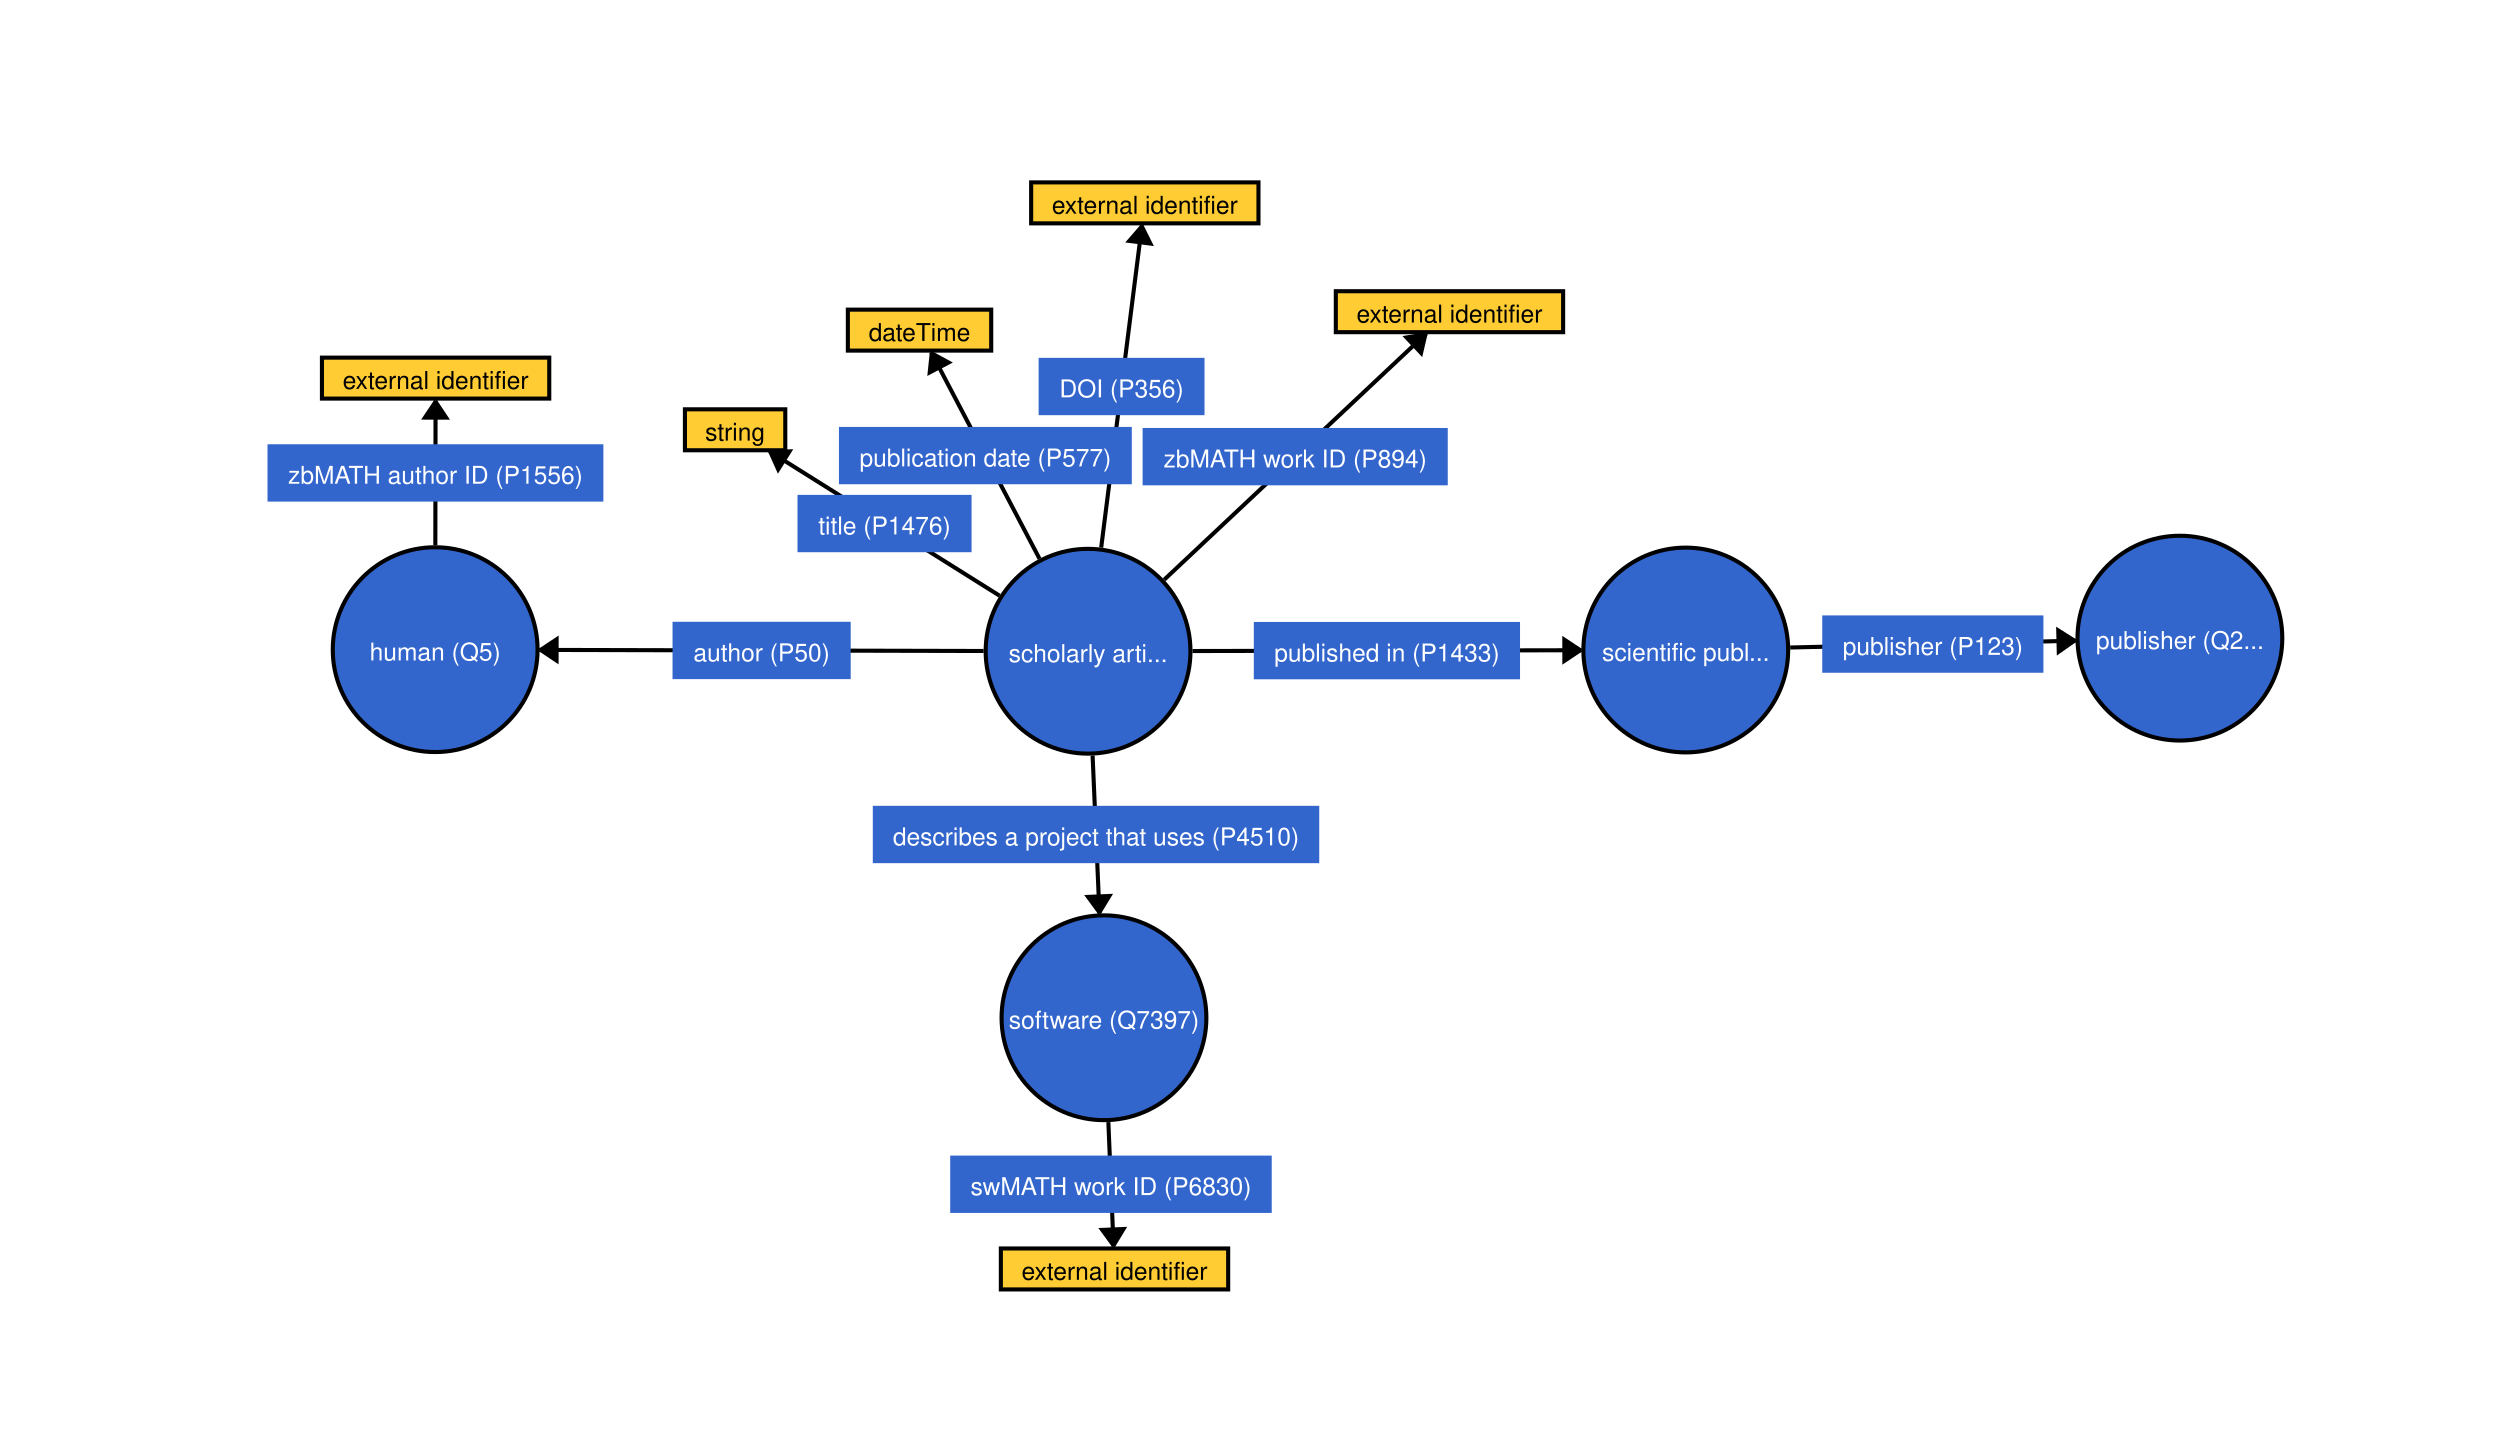
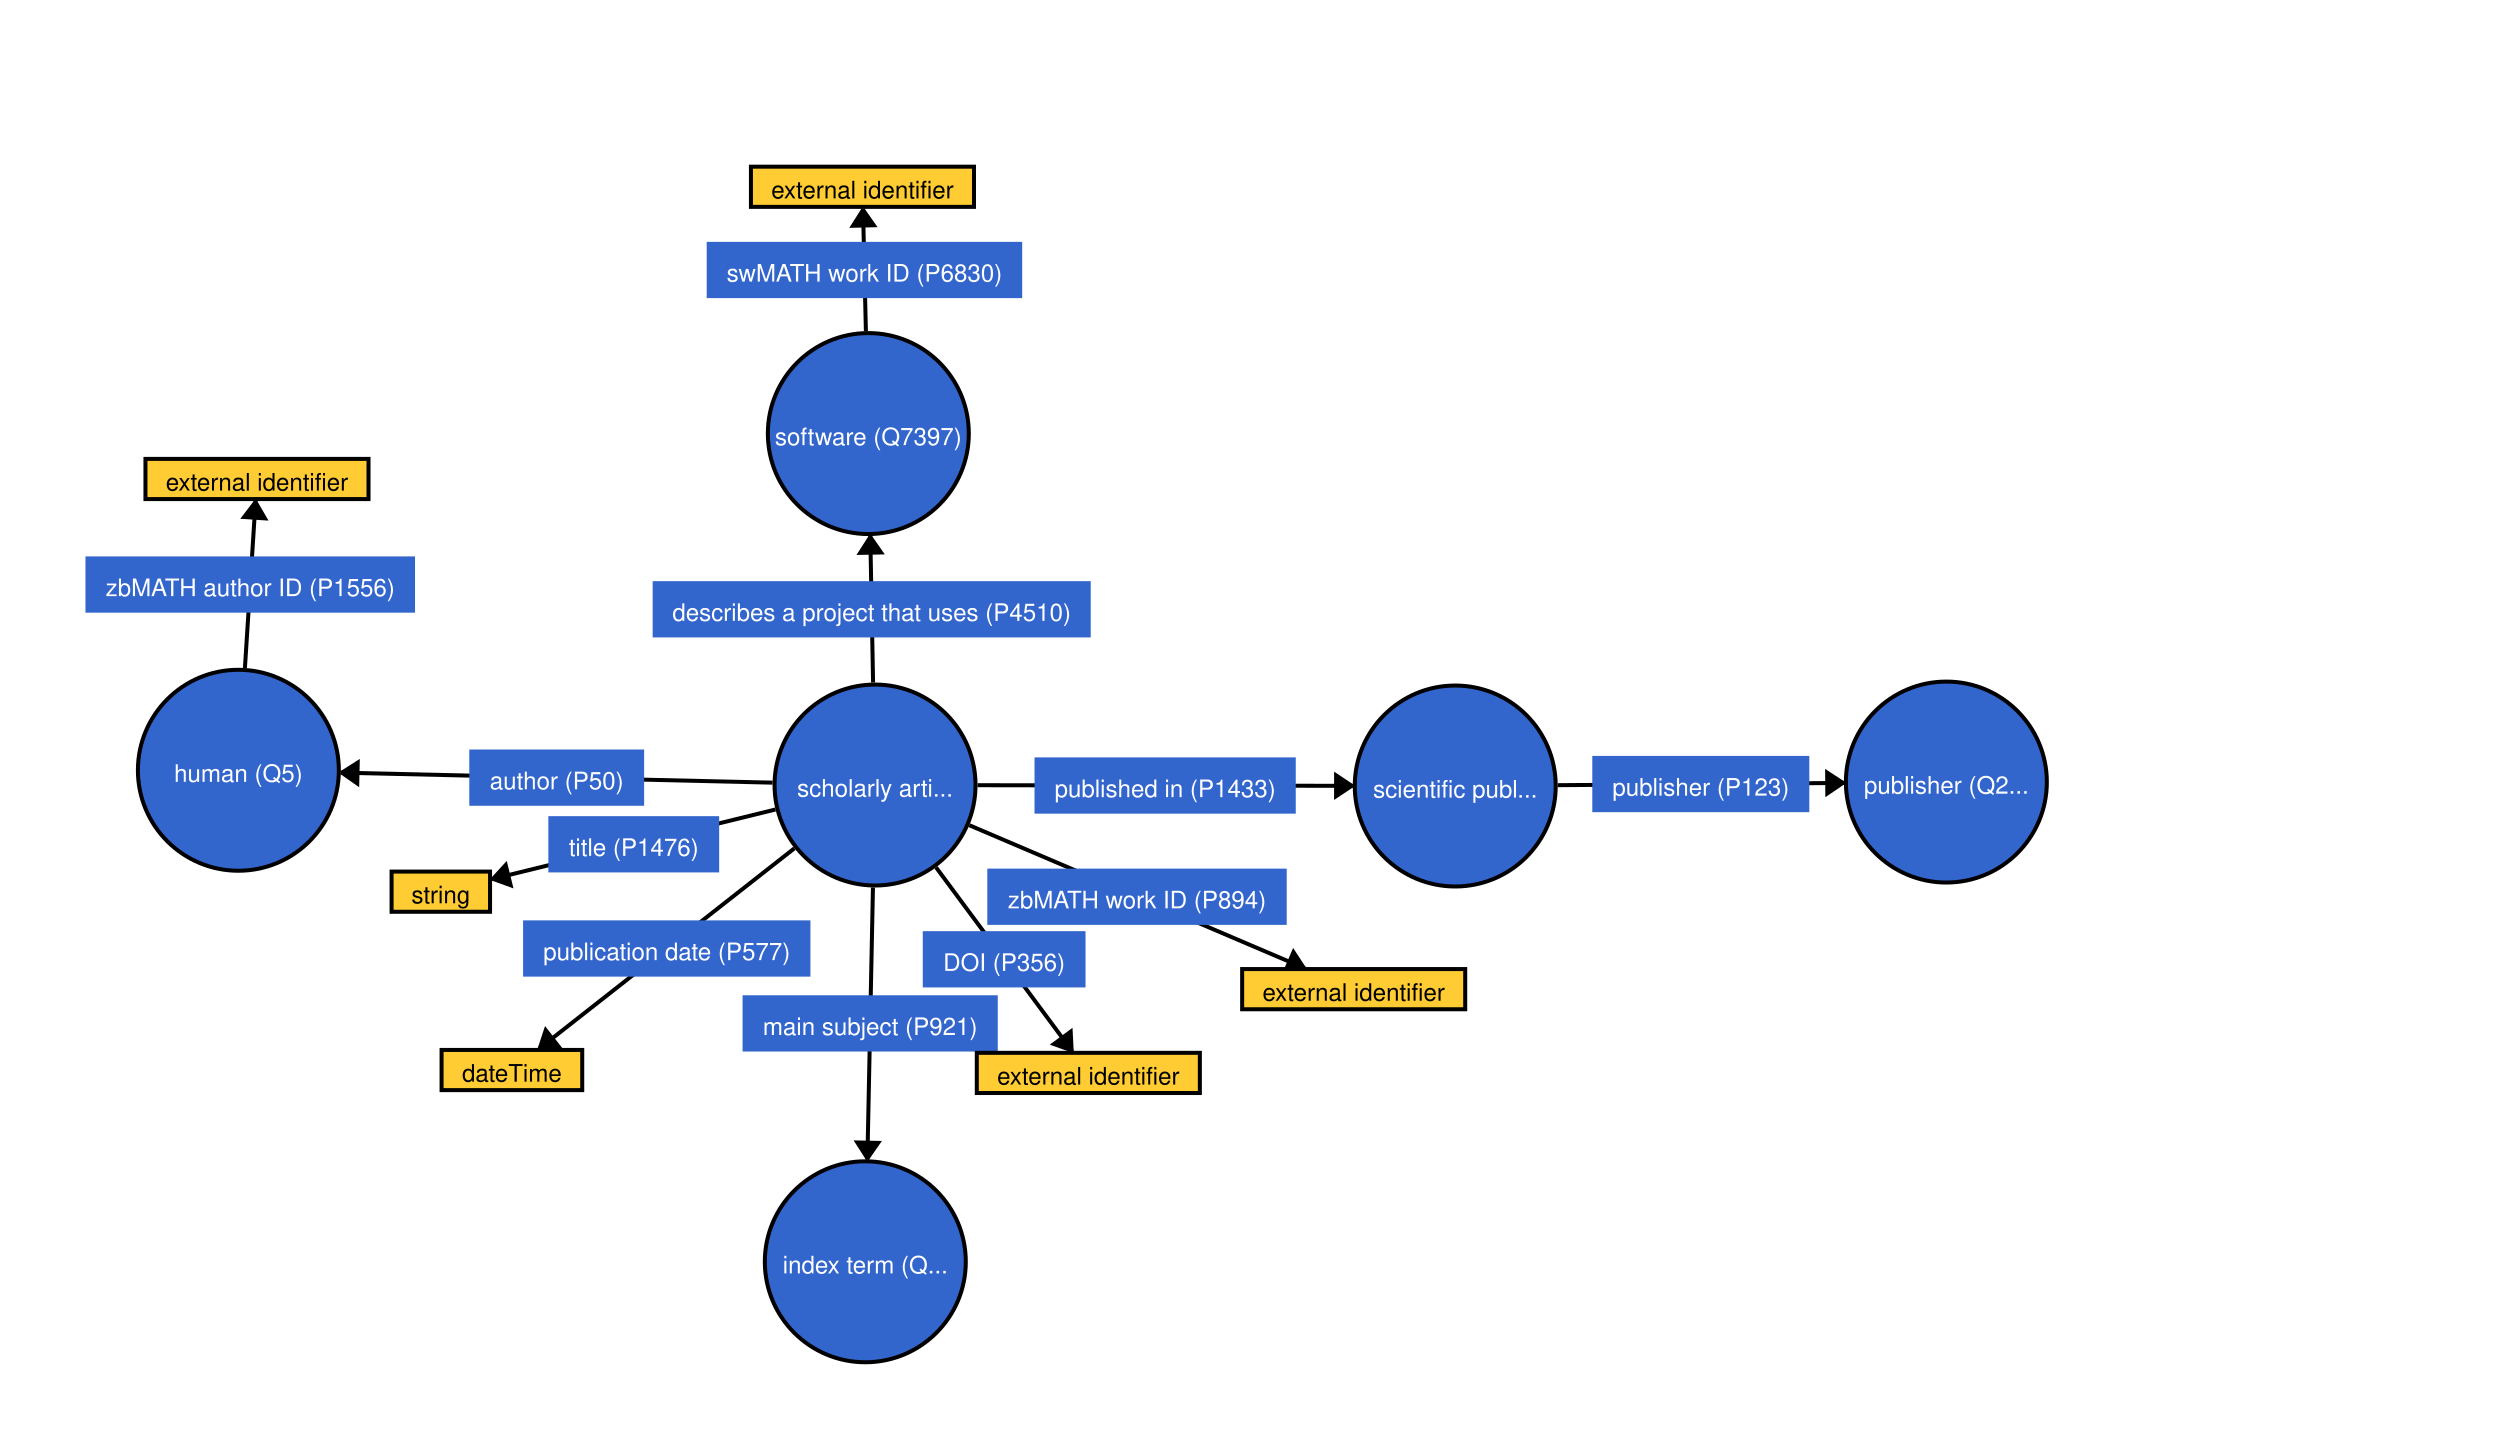
<svg xmlns="http://www.w3.org/2000/svg" class="vowlGraph" width="1497.6" height="864" version="1.1">
-   <g style="opacity: 1;" transform="translate(-52.32299,-194.4404)scale(1.226793)">
+   <g style="opacity: 1;" transform="translate(-193.2081,-37.91906)scale(1.203776)">
    <g class="linkContainer">
      <defs />
      <defs>
        <marker id="marker0" viewBox="-14 -10 28 20" markerWidth="10" markerHeight="10" orient="auto">
          <path d="M0,0L -12,8L-12,-8L0,0" class="filled" style="stroke: rgb(0, 0, 0); stroke-width: 2px; stroke-dasharray: 100px;" />
        </marker>
        <marker id="marker3" viewBox="-14 -10 28 20" markerWidth="10" markerHeight="10" orient="auto">
          <path d="M0,0L -12,8L-12,-8L0,0" class="filled" style="stroke: rgb(0, 0, 0); stroke-width: 2px; stroke-dasharray: 100px;" />
        </marker>
-         <marker id="marker12" viewBox="-14 -10 28 20" markerWidth="10" markerHeight="10" orient="auto">
+         <marker id="marker8" viewBox="-14 -10 28 20" markerWidth="10" markerHeight="10" orient="auto">
          <path d="M0,0L -12,8L-12,-8L0,0" class="filled" style="stroke: rgb(0, 0, 0); stroke-width: 2px; stroke-dasharray: 100px;" />
        </marker>
        <marker id="marker14" viewBox="-14 -10 28 20" markerWidth="10" markerHeight="10" orient="auto">
          <path d="M0,0L -12,8L-12,-8L0,0" class="filled" style="stroke: rgb(0, 0, 0); stroke-width: 2px; stroke-dasharray: 100px;" />
        </marker>
+         <marker id="marker16" viewBox="-14 -10 28 20" markerWidth="10" markerHeight="10" orient="auto">
+           <path d="M0,0L -12,8L-12,-8L0,0" class="filled" style="stroke: rgb(0, 0, 0); stroke-width: 2px; stroke-dasharray: 100px;" />
+         </marker>
        <marker id="marker5" viewBox="-14 -10 28 20" markerWidth="10" markerHeight="10" orient="auto">
          <path d="M0,0L -12,8L-12,-8L0,0" class="filled" style="stroke: rgb(0, 0, 0); stroke-width: 2px; stroke-dasharray: 100px;" />
        </marker>
+         <marker id="marker21" viewBox="-14 -10 28 20" markerWidth="10" markerHeight="10" orient="auto">
+           <path d="M0,0L -12,8L-12,-8L0,0" class="filled" style="stroke: rgb(0, 0, 0); stroke-width: 2px; stroke-dasharray: 100px;" />
+         </marker>
+         <marker id="marker22" viewBox="-14 -10 28 20" markerWidth="10" markerHeight="10" orient="auto">
+           <path d="M0,0L -12,8L-12,-8L0,0" class="filled" style="stroke: rgb(0, 0, 0); stroke-width: 2px; stroke-dasharray: 100px;" />
+         </marker>
+         <marker id="marker23" viewBox="-14 -10 28 20" markerWidth="10" markerHeight="10" orient="auto">
+           <path d="M0,0L -12,8L-12,-8L0,0" class="filled" style="stroke: rgb(0, 0, 0); stroke-width: 2px; stroke-dasharray: 100px;" />
+         </marker>
+         <marker id="marker24" viewBox="-14 -10 28 20" markerWidth="10" markerHeight="10" orient="auto">
+           <path d="M0,0L -12,8L-12,-8L0,0" class="filled" style="stroke: rgb(0, 0, 0); stroke-width: 2px; stroke-dasharray: 100px;" />
+         </marker>
+         <marker id="marker25" viewBox="-14 -10 28 20" markerWidth="10" markerHeight="10" orient="auto">
+           <path d="M0,0L -12,8L-12,-8L0,0" class="filled" style="stroke: rgb(0, 0, 0); stroke-width: 2px; stroke-dasharray: 100px;" />
+         </marker>
        <marker id="marker19" viewBox="-14 -10 28 20" markerWidth="10" markerHeight="10" orient="auto">
          <path d="M0,0L -12,8L-12,-8L0,0" class="filled" style="stroke: rgb(0, 0, 0); stroke-width: 2px; stroke-dasharray: 100px;" />
        </marker>
-         <marker id="marker20" viewBox="-14 -10 28 20" markerWidth="10" markerHeight="10" orient="auto">
-           <path d="M0,0L -12,8L-12,-8L0,0" class="filled" style="stroke: rgb(0, 0, 0); stroke-width: 2px; stroke-dasharray: 100px;" />
-         </marker>
-         <marker id="marker21" viewBox="-14 -10 28 20" markerWidth="10" markerHeight="10" orient="auto">
-           <path d="M0,0L -12,8L-12,-8L0,0" class="filled" style="stroke: rgb(0, 0, 0); stroke-width: 2px; stroke-dasharray: 100px;" />
-         </marker>
-         <marker id="marker22" viewBox="-14 -10 28 20" markerWidth="10" markerHeight="10" orient="auto">
-           <path d="M0,0L -12,8L-12,-8L0,0" class="filled" style="stroke: rgb(0, 0, 0); stroke-width: 2px; stroke-dasharray: 100px;" />
-         </marker>
-         <marker id="marker23" viewBox="-14 -10 28 20" markerWidth="10" markerHeight="10" orient="auto">
-           <path d="M0,0L -12,8L-12,-8L0,0" class="filled" style="stroke: rgb(0, 0, 0); stroke-width: 2px; stroke-dasharray: 100px;" />
-         </marker>
-         <marker id="marker17" viewBox="-14 -10 28 20" markerWidth="10" markerHeight="10" orient="auto">
-           <path d="M0,0L -12,8L-12,-8L0,0" class="filled" style="stroke: rgb(0, 0, 0); stroke-width: 2px; stroke-dasharray: 100px;" />
-         </marker>
-         <marker id="marker24" viewBox="-14 -10 28 20" markerWidth="10" markerHeight="10" orient="auto">
+         <marker id="marker26" viewBox="-14 -10 28 20" markerWidth="10" markerHeight="10" orient="auto">
          <path d="M0,0L -12,8L-12,-8L0,0" class="filled" style="stroke: rgb(0, 0, 0); stroke-width: 2px; stroke-dasharray: 100px;" />
        </marker>
      </defs>
+       <g class="link" marker-end="url(#marker0)">
+         <path class="link-path node1 node2 normal" d="M642.865,442.164Q709.628,470.637,726.319,477.755Q743.01,484.874,809.773,513.347" style="fill: none; stroke: rgb(0, 0, 0); stroke-width: 2px;" />
+       </g>
+       <g class="link" marker-end="url(#marker3)">
+         <path class="link-path node1 node4 normal" d="M544.967,420.975Q459.026,418.982,437.54,418.484Q416.055,417.986,330.114,415.993" style="fill: none; stroke: rgb(0, 0, 0); stroke-width: 2px;" />
+       </g>
+       <g class="link" marker-end="url(#marker8)">
+         <path class="link-path node1 node9 normal" d="M594.912,473.147Q593.807,527.255,593.531,540.782Q593.254,554.309,592.149,608.418" style="fill: none; stroke: rgb(0, 0, 0); stroke-width: 2px;" />
+       </g>
+       <g class="link" marker-end="url(#marker14)">
+         <path class="link-path node1 node15 normal" d="M594.979,371.167Q594.422,341.998,594.283,334.706Q594.144,327.414,593.587,298.245" style="fill: none; stroke: rgb(0, 0, 0); stroke-width: 2px;" />
+       </g>
+       <g class="link" marker-end="url(#marker16)">
+         <path class="link-path node17 node18 normal" d="M935.676,422.237Q992.638,421.78,1006.879,421.665Q1021.12,421.551,1078.082,421.093" style="fill: none; stroke: rgb(0, 0, 0); stroke-width: 2px;" />
+       </g>
+       <g class="link" marker-end="url(#marker5)">
+         <path class="link-path node12 normal" d="M122.235,804.386Q210.032,841.486,201.292,859.475Q192.551,877.464,109.125,831.37" style="fill: none; stroke: rgb(0, 0, 0); stroke-width: 2px;" />
+       </g>
+       <g class="link" marker-end="url(#marker21)">
+         <path class="link-path node15 node20 normal" d="M591.401,196.269Q590.823,171.937,590.679,165.855Q590.534,159.772,589.956,135.441" style="fill: none; stroke: rgb(0, 0, 0); stroke-width: 2px;" />
+       </g>
+       <g class="link" marker-end="url(#marker22)">
+         <path class="link-path node1 node7 normal" d="M546.425,434.322Q489.99,448.183,475.881,451.649Q461.773,455.114,405.338,468.975" style="fill: none; stroke: rgb(0, 0, 0); stroke-width: 2px;" />
+       </g>
      <g class="link" marker-end="url(#marker23)">
-         <path class="link-path node10 node11 normal" d="M1565.664,398.954Q1548.967,349.806,1544.793,337.519Q1540.618,325.231,1523.921,276.083" style="fill: none; stroke: rgb(0, 0, 0); stroke-width: 2px;" />
-       </g>
-       <g class="link" marker-end="url(#marker21)">
-         <path class="link-path node1 node8 normal" d="M580.354,425.897Q588.319,362.958,590.311,347.223Q592.302,331.488,600.268,268.549" style="fill: none; stroke: rgb(0, 0, 0); stroke-width: 2px;" />
+         <path class="link-path node1 node10 normal" d="M626.312,463.137Q653.42,499.729,660.197,508.877Q666.975,518.025,694.083,554.618" style="fill: none; stroke: rgb(0, 0, 0); stroke-width: 2px;" />
+       </g>
+       <g class="link" marker-end="url(#marker24)">
+         <path class="link-path node4 node11 normal" d="M282.379,363.914Q284.501,330.692,285.031,322.387Q285.561,314.081,287.683,280.86" style="fill: none; stroke: rgb(0, 0, 0); stroke-width: 2px;" />
+       </g>
+       <g class="link" marker-end="url(#marker25)">
+         <path class="link-path node12 node13 normal" d="M81.116,777.616Q66.289,739.331,62.582,729.76Q58.875,720.188,44.048,681.903" style="fill: none; stroke: rgb(0, 0, 0); stroke-width: 2px;" />
      </g>
      <g class="link" marker-end="url(#marker19)">
-         <path class="link-path node13 node18 normal" d="M583.857,706.415Q584.876,730.698,585.13,736.769Q585.385,742.839,586.404,767.122" style="fill: none; stroke: rgb(0, 0, 0); stroke-width: 2px;" />
-       </g>
-       <g class="link" marker-end="url(#marker20)">
-         <path class="link-path node1 node7 normal" d="M530.749,449.389Q485.803,421.19,474.567,414.141Q463.33,407.091,418.385,378.892" style="fill: none; stroke: rgb(0, 0, 0); stroke-width: 2px;" />
-       </g>
-       <g class="link" marker-end="url(#marker24)">
-         <path class="link-path node1 node6 normal" d="M550.25,431.335Q529.098,391.033,523.81,380.957Q518.522,370.881,497.37,330.579" style="fill: none; stroke: rgb(0, 0, 0); stroke-width: 2px;" />
-       </g>
-       <g class="link" marker-end="url(#marker0)">
-         <path class="link-path node1 node2 normal" d="M611.119,441.573Q662.292,393.495,675.085,381.475Q687.879,369.456,739.052,321.378" style="fill: none; stroke: rgb(0, 0, 0); stroke-width: 2px;" />
-       </g>
-       <g class="link" marker-end="url(#marker17)">
-         <path class="link-path node1 node15 normal" d="M624.95,476.389Q700.894,476.234,719.88,476.195Q738.866,476.157,814.809,476.001" style="fill: none; stroke: rgb(0, 0, 0); stroke-width: 2px;" />
-       </g>
-       <g class="link" marker-end="url(#marker12)">
-         <path class="link-path node1 node13 normal" d="M576.162,527.446Q577.5,558.271,577.834,565.977Q578.169,573.683,579.507,604.508" style="fill: none; stroke: rgb(0, 0, 0); stroke-width: 2px;" />
-       </g>
-       <g class="link" marker-end="url(#marker3)">
-         <path class="link-path node1 node4 normal" d="M522.95,476.37Q436.226,476.16,414.545,476.108Q392.864,476.055,306.14,475.845" style="fill: none; stroke: rgb(0, 0, 0); stroke-width: 2px;" />
-       </g>
-       <g class="link" marker-end="url(#marker22)">
-         <path class="link-path node4 node9 normal" d="M255.222,424.722Q255.267,396.483,255.279,389.423Q255.29,382.363,255.335,354.124" style="fill: none; stroke: rgb(0, 0, 0); stroke-width: 2px;" />
-       </g>
-       <g class="link" marker-end="url(#marker14)">
-         <path class="link-path node15 node16 normal" d="M916.794,474.673Q972.518,473.334,986.449,472.999Q1000.38,472.665,1056.104,471.326" style="fill: none; stroke: rgb(0, 0, 0); stroke-width: 2px;" />
-       </g>
-       <g class="link" marker-end="url(#marker5)">
-         <path class="link-path node10 normal" d="M1594.225,451.854Q1621.969,607.614,1602.178,610.497Q1582.387,613.38,1564.538,456.179" style="fill: none; stroke: rgb(0, 0, 0); stroke-width: 2px;" />
+         <path class="link-path node1 node17 normal" d="M646.953,422.244Q721.643,422.371,740.316,422.402Q758.988,422.434,833.678,422.56" style="fill: none; stroke: rgb(0, 0, 0); stroke-width: 2px;" />
+       </g>
+       <g class="link" marker-end="url(#marker26)">
+         <path class="link-path node1 node6 normal" d="M555.834,453.644Q505.008,493.534,492.302,503.506Q479.595,513.478,428.77,553.368" style="fill: none; stroke: rgb(0, 0, 0); stroke-width: 2px;" />
      </g>
    </g>
    <g class="cardinalityContainer" />
    <g class="labelContainer">
-       <g class="labelGroup" transform="translate(1544.793,337.5187)">
-         <g class="label" id="23">
-           <rect class="datatypeproperty property datatype" x="-53.5" y="-14" width="107" height="28" style="fill: rgb(51, 102, 204);" />
-           <text class="text" style="fill: rgb(255, 255, 255); font-family: Helvetica, Arial, sans-serif; font-size: 12px; pointer-events: none;" text-anchor="middle" y="-6.713px">
-             <tspan class="text" x="0" dy="12px" style="font-family: Helvetica, Arial, sans-serif; font-size: 12px; pointer-events: none;">topDataProperty</tspan>
-           </text>
-         </g>
-       </g>
-       <g class="labelGroup" transform="translate(590.3107,347.223)">
-         <g class="label" id="21">
-           <rect class="datatypeproperty property datatype" x="-40.5" y="-14" width="81" height="28" style="fill: rgb(51, 102, 204);" />
-           <text class="text" style="fill: rgb(255, 255, 255); font-family: Helvetica, Arial, sans-serif; font-size: 12px; pointer-events: none;" text-anchor="middle" y="-6.713px">
-             <tspan class="text" x="0" dy="12px" style="font-family: Helvetica, Arial, sans-serif; font-size: 12px; pointer-events: none;">DOI (P356)</tspan>
-           </text>
-         </g>
-       </g>
-       <g class="labelGroup" transform="translate(585.1303,736.7686)">
-         <g class="label" id="19">
-           <rect class="datatypeproperty property datatype" x="-78.5" y="-14" width="157" height="28" style="fill: rgb(51, 102, 204);" />
-           <text class="text" style="fill: rgb(255, 255, 255); font-family: Helvetica, Arial, sans-serif; font-size: 12px; pointer-events: none;" text-anchor="middle" y="-6.713px">
-             <tspan class="text" x="0" dy="12px" style="font-family: Helvetica, Arial, sans-serif; font-size: 12px; pointer-events: none;">swMATH work ID (P6830)</tspan>
-           </text>
-         </g>
-       </g>
-       <g class="labelGroup" transform="translate(474.5667,414.1405)">
-         <g class="label" id="20">
-           <rect class="datatypeproperty property datatype" x="-42.5" y="-14" width="85" height="28" style="fill: rgb(51, 102, 204);" />
-           <text class="text" style="fill: rgb(255, 255, 255); font-family: Helvetica, Arial, sans-serif; font-size: 12px; pointer-events: none;" text-anchor="middle" y="-6.713px">
-             <tspan class="text" x="0" dy="12px" style="font-family: Helvetica, Arial, sans-serif; font-size: 12px; pointer-events: none;">title (P1476)</tspan>
-           </text>
-         </g>
-       </g>
-       <g class="labelGroup" transform="translate(523.8098,380.957)">
-         <g class="label" id="24">
-           <rect class="datatypeproperty property datatype" x="-71.5" y="-14" width="143" height="28" style="fill: rgb(51, 102, 204);" />
-           <text class="text" style="fill: rgb(255, 255, 255); font-family: Helvetica, Arial, sans-serif; font-size: 12px; pointer-events: none;" text-anchor="middle" y="-6.713px">
-             <tspan class="text" x="0" dy="12px" style="font-family: Helvetica, Arial, sans-serif; font-size: 12px; pointer-events: none;">publication date (P577)</tspan>
-           </text>
-         </g>
-       </g>
-       <g class="labelGroup" transform="translate(675.0854,381.4753)">
+       <g class="labelGroup" transform="translate(726.3188,477.7554)">
        <g class="label" id="0">
          <rect class="datatypeproperty property datatype" x="-74.5" y="-14" width="149" height="28" style="fill: rgb(51, 102, 204);" />
-           <text class="text" style="fill: rgb(255, 255, 255); font-family: Helvetica, Arial, sans-serif; font-size: 12px; pointer-events: none;" text-anchor="middle" y="-6.713px">
+           <text class="text" style="fill: rgb(255, 255, 255); font-family: Helvetica, Arial, sans-serif; font-size: 12px; pointer-events: none;" text-anchor="middle" y="-6.23px">
            <tspan class="text" x="0" dy="12px" style="font-family: Helvetica, Arial, sans-serif; font-size: 12px; pointer-events: none;">zbMATH work ID (P894)</tspan>
          </text>
        </g>
      </g>
-       <g class="labelGroup" transform="translate(719.8796,476.1954)">
-         <g class="label" id="17">
-           <rect class="objectproperty property object" x="-65" y="-14" width="130" height="28" style="fill: rgb(51, 102, 204);" />
-           <text class="text" style="fill: rgb(255, 255, 255); font-family: Helvetica, Arial, sans-serif; font-size: 12px; pointer-events: none;" text-anchor="middle" y="-6.713px">
-             <tspan class="text" x="0" dy="12px" style="font-family: Helvetica, Arial, sans-serif; font-size: 12px; pointer-events: none;">published in (P1433)</tspan>
-           </text>
-         </g>
-       </g>
-       <g class="labelGroup" transform="translate(577.8343,565.9768)">
-         <g class="label" id="12">
-           <rect class="objectproperty property object" x="-109" y="-14" width="218" height="28" style="fill: rgb(51, 102, 204);" />
-           <text class="text" style="fill: rgb(255, 255, 255); font-family: Helvetica, Arial, sans-serif; font-size: 12px; pointer-events: none;" text-anchor="middle" y="-6.713px">
-             <tspan class="text" x="0" dy="12px" style="font-family: Helvetica, Arial, sans-serif; font-size: 12px; pointer-events: none;">describes a project that uses (P4510)</tspan>
-           </text>
-         </g>
-       </g>
-       <g class="labelGroup" transform="translate(414.5453,476.1078)">
+       <g class="labelGroup" transform="translate(437.5405,418.484)">
        <g class="label" id="3">
          <rect class="objectproperty property object" x="-43.5" y="-14" width="87" height="28" style="fill: rgb(51, 102, 204);" />
-           <text class="text" style="fill: rgb(255, 255, 255); font-family: Helvetica, Arial, sans-serif; font-size: 12px; pointer-events: none;" text-anchor="middle" y="-6.713px">
+           <text class="text" style="fill: rgb(255, 255, 255); font-family: Helvetica, Arial, sans-serif; font-size: 12px; pointer-events: none;" text-anchor="middle" y="-6.23px">
            <tspan class="text" x="0" dy="12px" style="font-family: Helvetica, Arial, sans-serif; font-size: 12px; pointer-events: none;">author (P50)</tspan>
          </text>
        </g>
      </g>
-       <g class="labelGroup" transform="translate(255.2787,389.4232)">
-         <g class="label" id="22">
-           <rect class="datatypeproperty property datatype" x="-82" y="-14" width="164" height="28" style="fill: rgb(51, 102, 204);" />
-           <text class="text" style="fill: rgb(255, 255, 255); font-family: Helvetica, Arial, sans-serif; font-size: 12px; pointer-events: none;" text-anchor="middle" y="-6.713px">
-             <tspan class="text" x="0" dy="12px" style="font-family: Helvetica, Arial, sans-serif; font-size: 12px; pointer-events: none;">zbMATH author ID (P1556)</tspan>
-           </text>
-         </g>
-       </g>
-       <g class="labelGroup" transform="translate(986.449,472.9995)">
+       <g class="labelGroup" transform="translate(593.5306,540.7823)">
+         <g class="label" id="8">
+           <rect class="objectproperty property object" x="-63.5" y="-14" width="127" height="28" style="fill: rgb(51, 102, 204);" />
+           <text class="text" style="fill: rgb(255, 255, 255); font-family: Helvetica, Arial, sans-serif; font-size: 12px; pointer-events: none;" text-anchor="middle" y="-6.23px">
+             <tspan class="text" x="0" dy="12px" style="font-family: Helvetica, Arial, sans-serif; font-size: 12px; pointer-events: none;">main subject (P921)</tspan>
+           </text>
+         </g>
+       </g>
+       <g class="labelGroup" transform="translate(594.2833,334.7058)">
        <g class="label" id="14">
+           <rect class="objectproperty property object" x="-109" y="-14" width="218" height="28" style="fill: rgb(51, 102, 204);" />
+           <text class="text" style="fill: rgb(255, 255, 255); font-family: Helvetica, Arial, sans-serif; font-size: 12px; pointer-events: none;" text-anchor="middle" y="-6.23px">
+             <tspan class="text" x="0" dy="12px" style="font-family: Helvetica, Arial, sans-serif; font-size: 12px; pointer-events: none;">describes a project that uses (P4510)</tspan>
+           </text>
+         </g>
+       </g>
+       <g class="labelGroup" transform="translate(1006.879,421.6652)">
+         <g class="label" id="16">
          <rect class="objectproperty property object" x="-54" y="-14" width="108" height="28" style="fill: rgb(51, 102, 204);" />
-           <text class="text" style="fill: rgb(255, 255, 255); font-family: Helvetica, Arial, sans-serif; font-size: 12px; pointer-events: none;" text-anchor="middle" y="-6.713px">
+           <text class="text" style="fill: rgb(255, 255, 255); font-family: Helvetica, Arial, sans-serif; font-size: 12px; pointer-events: none;" text-anchor="middle" y="-6.23px">
            <tspan class="text" x="0" dy="12px" style="font-family: Helvetica, Arial, sans-serif; font-size: 12px; pointer-events: none;">publisher (P123)</tspan>
          </text>
        </g>
      </g>
-       <g class="labelGroup" transform="translate(1602.178,610.497)">
+       <g class="labelGroup" transform="translate(201.2919,859.4749)">
        <g class="label" id="5">
          <rect class="objectproperty property object" x="-58.5" y="-14" width="117" height="28" style="fill: rgb(51, 102, 204);" />
-           <text class="text" style="fill: rgb(255, 255, 255); font-family: Helvetica, Arial, sans-serif; font-size: 12px; pointer-events: none;" text-anchor="middle" y="-6.713px">
+           <text class="text" style="fill: rgb(255, 255, 255); font-family: Helvetica, Arial, sans-serif; font-size: 12px; pointer-events: none;" text-anchor="middle" y="-6.23px">
            <tspan class="text" x="0" dy="12px" style="font-family: Helvetica, Arial, sans-serif; font-size: 12px; pointer-events: none;">topObjectProperty</tspan>
          </text>
-           <g class="hidden-in-export" transform="translate(-48.5,-25)" style="display: none;">
-             <circle class="class pin feature" r="12" style="stroke: rgb(0, 0, 0); cursor: pointer; stroke-width: 2px;" />
-             <line x1="0" x2="0" y1="12" y2="16" style="stroke: rgb(0, 0, 0); stroke-width: 2px;" />
-             <circle r="15" cx="-7" cy="-7" class="superHiddenElement superOpacityElement" />
-           </g>
+         </g>
+       </g>
+       <g class="labelGroup" transform="translate(590.6785,165.8547)">
+         <g class="label" id="21">
+           <rect class="datatypeproperty property datatype" x="-78.5" y="-14" width="157" height="28" style="fill: rgb(51, 102, 204);" />
+           <text class="text" style="fill: rgb(255, 255, 255); font-family: Helvetica, Arial, sans-serif; font-size: 12px; pointer-events: none;" text-anchor="middle" y="-6.23px">
+             <tspan class="text" x="0" dy="12px" style="font-family: Helvetica, Arial, sans-serif; font-size: 12px; pointer-events: none;">swMATH work ID (P6830)</tspan>
+           </text>
+         </g>
+       </g>
+       <g class="labelGroup" transform="translate(475.8814,451.6486)">
+         <g class="label" id="22">
+           <rect class="datatypeproperty property datatype" x="-42.5" y="-14" width="85" height="28" style="fill: rgb(51, 102, 204);" />
+           <text class="text" style="fill: rgb(255, 255, 255); font-family: Helvetica, Arial, sans-serif; font-size: 12px; pointer-events: none;" text-anchor="middle" y="-6.23px">
+             <tspan class="text" x="0" dy="12px" style="font-family: Helvetica, Arial, sans-serif; font-size: 12px; pointer-events: none;">title (P1476)</tspan>
+           </text>
+         </g>
+       </g>
+       <g class="labelGroup" transform="translate(660.1975,508.8774)">
+         <g class="label" id="23">
+           <rect class="datatypeproperty property datatype" x="-40.5" y="-14" width="81" height="28" style="fill: rgb(51, 102, 204);" />
+           <text class="text" style="fill: rgb(255, 255, 255); font-family: Helvetica, Arial, sans-serif; font-size: 12px; pointer-events: none;" text-anchor="middle" y="-6.23px">
+             <tspan class="text" x="0" dy="12px" style="font-family: Helvetica, Arial, sans-serif; font-size: 12px; pointer-events: none;">DOI (P356)</tspan>
+           </text>
+         </g>
+       </g>
+       <g class="labelGroup" transform="translate(285.031,322.3869)">
+         <g class="label" id="24">
+           <rect class="datatypeproperty property datatype" x="-82" y="-14" width="164" height="28" style="fill: rgb(51, 102, 204);" />
+           <text class="text" style="fill: rgb(255, 255, 255); font-family: Helvetica, Arial, sans-serif; font-size: 12px; pointer-events: none;" text-anchor="middle" y="-6.23px">
+             <tspan class="text" x="0" dy="12px" style="font-family: Helvetica, Arial, sans-serif; font-size: 12px; pointer-events: none;">zbMATH author ID (P1556)</tspan>
+           </text>
+         </g>
+       </g>
+       <g class="labelGroup" transform="translate(62.58223,729.7596)">
+         <g class="label" id="25">
+           <rect class="datatypeproperty property datatype" x="-53.5" y="-14" width="107" height="28" style="fill: rgb(51, 102, 204);" />
+           <text class="text" style="fill: rgb(255, 255, 255); font-family: Helvetica, Arial, sans-serif; font-size: 12px; pointer-events: none;" text-anchor="middle" y="-6.23px">
+             <tspan class="text" x="0" dy="12px" style="font-family: Helvetica, Arial, sans-serif; font-size: 12px; pointer-events: none;">topDataProperty</tspan>
+           </text>
+         </g>
+       </g>
+       <g class="labelGroup" transform="translate(740.3155,422.4022)">
+         <g class="label" id="19">
+           <rect class="objectproperty property object" x="-65" y="-14" width="130" height="28" style="fill: rgb(51, 102, 204);" />
+           <text class="text" style="fill: rgb(255, 255, 255); font-family: Helvetica, Arial, sans-serif; font-size: 12px; pointer-events: none;" text-anchor="middle" y="-6.23px">
+             <tspan class="text" x="0" dy="12px" style="font-family: Helvetica, Arial, sans-serif; font-size: 12px; pointer-events: none;">published in (P1433)</tspan>
+           </text>
+         </g>
+       </g>
+       <g class="labelGroup" transform="translate(492.3016,503.506)">
+         <g class="label" id="26">
+           <rect class="datatypeproperty property datatype" x="-71.5" y="-14" width="143" height="28" style="fill: rgb(51, 102, 204);" />
+           <text class="text" style="fill: rgb(255, 255, 255); font-family: Helvetica, Arial, sans-serif; font-size: 12px; pointer-events: none;" text-anchor="middle" y="-6.23px">
+             <tspan class="text" x="0" dy="12px" style="font-family: Helvetica, Arial, sans-serif; font-size: 12px; pointer-events: none;">publication date (P577)</tspan>
+           </text>
        </g>
      </g>
    </g>
    <g class="nodeContainer">
-       <g class="node" id="11" transform="translate(1520.202,265.136)">
+       <g class="node" id="6" transform="translate(415.2413,563.9851)">
+         <rect class="class datatype" x="-35" y="-10" width="70" height="20" style="fill: rgb(255, 204, 51); stroke: rgb(0, 0, 0); stroke-width: 2px;" />
+         <text class="text" style="fill: rgb(0, 0, 0); font-family: Helvetica, Arial, sans-serif; font-size: 12px; pointer-events: none;" text-anchor="middle" y="-6.23px">
+           <tspan class="text" x="0" dy="12px" style="font-family: Helvetica, Arial, sans-serif; font-size: 12px; pointer-events: none;">dateTime</tspan>
+         </text>
+       </g>
+       <g class="node" id="7" transform="translate(379.8666,475.231)">
+         <rect class="class datatype" x="-24.5" y="-10" width="49" height="20" style="fill: rgb(255, 204, 51); stroke: rgb(0, 0, 0); stroke-width: 2px;" />
+         <text class="text" style="fill: rgb(0, 0, 0); font-family: Helvetica, Arial, sans-serif; font-size: 12px; pointer-events: none;" text-anchor="middle" y="-6.23px">
+           <tspan class="text" x="0" dy="12px" style="font-family: Helvetica, Arial, sans-serif; font-size: 12px; pointer-events: none;">string</tspan>
+         </text>
+       </g>
+       <g class="node" id="10" transform="translate(702.0865,565.4211)">
+         <rect class="class datatype" x="-55.5" y="-10" width="111" height="20" style="fill: rgb(255, 204, 51); stroke: rgb(0, 0, 0); stroke-width: 2px;" />
+         <text class="text" style="fill: rgb(0, 0, 0); font-family: Helvetica, Arial, sans-serif; font-size: 12px; pointer-events: none;" text-anchor="middle" y="-6.23px">
+           <tspan class="text" x="0" dy="12px" style="font-family: Helvetica, Arial, sans-serif; font-size: 12px; pointer-events: none;">external identifier</tspan>
+         </text>
+       </g>
+       <g class="node" id="11" transform="translate(288.3859,269.8616)">
+         <rect class="class datatype" x="-55.5" y="-10" width="111" height="20" style="fill: rgb(255, 204, 51); stroke: rgb(0, 0, 0); stroke-width: 2px;" />
+         <text class="text" style="fill: rgb(0, 0, 0); font-family: Helvetica, Arial, sans-serif; font-size: 12px; pointer-events: none;" text-anchor="middle" y="-6.23px">
+           <tspan class="text" x="0" dy="12px" style="font-family: Helvetica, Arial, sans-serif; font-size: 12px; pointer-events: none;">external identifier</tspan>
+         </text>
+       </g>
+       <g class="node" id="12" transform="translate(92.31162,806.5236)">
+         <circle class="class white dashed" r="30" style="fill: rgb(255, 255, 255); stroke: rgb(0, 0, 0); stroke-width: 2px; stroke-dasharray: 8px;" />
+         <text class="text" style="fill: rgb(0, 0, 0); font-family: Helvetica, Arial, sans-serif; font-size: 12px; pointer-events: none;" text-anchor="middle" y="-6.23px">
+           <tspan class="text" x="0" dy="12px" style="font-family: Helvetica, Arial, sans-serif; font-size: 12px; pointer-events: none;">Thing</tspan>
+         </text>
+       </g>
+       <g class="node" id="13" transform="translate(39.81438,670.971)">
        <rect class="class literal datatype dashed" x="-26" y="-10" width="52" height="20" style="fill: rgb(255, 204, 51); stroke: rgb(0, 0, 0); stroke-width: 2px; stroke-dasharray: 8px;" />
-         <text class="text" style="fill: rgb(0, 0, 0); font-family: Helvetica, Arial, sans-serif; font-size: 12px; pointer-events: none;" text-anchor="middle" y="-6.713px">
+         <text class="text" style="fill: rgb(0, 0, 0); font-family: Helvetica, Arial, sans-serif; font-size: 12px; pointer-events: none;" text-anchor="middle" y="-6.23px">
          <tspan class="text" x="0" dy="12px" style="font-family: Helvetica, Arial, sans-serif; font-size: 12px; pointer-events: none;">Literal</tspan>
        </text>
-         <g class="hidden-in-export" transform="translate(-21,-22)" style="display: none;">
-           <circle class="class pin feature" r="12" style="fill: rgb(255, 0, 0); stroke: rgb(0, 0, 0); cursor: pointer; stroke-width: 2px;" />
-           <line x1="0" x2="0" y1="12" y2="16" style="stroke: rgb(0, 0, 0); stroke-width: 2px;" />
-           <circle r="15" cx="-7" cy="-7" class="superHiddenElement superOpacityElement" />
-         </g>
-       </g>
-       <g class="node" id="6" transform="translate(491.6568,319.6934)">
-         <rect class="class datatype" x="-35" y="-10" width="70" height="20" style="fill: rgb(255, 204, 51); stroke: rgb(0, 0, 0); stroke-width: 2px;" />
-         <text class="text" style="fill: rgb(0, 0, 0); font-family: Helvetica, Arial, sans-serif; font-size: 12px; pointer-events: none;" text-anchor="middle" y="-6.713px">
-           <tspan class="text" x="0" dy="12px" style="font-family: Helvetica, Arial, sans-serif; font-size: 12px; pointer-events: none;">dateTime</tspan>
-         </text>
-       </g>
-       <g class="node" id="8" transform="translate(601.6588,257.5569)">
+       </g>
+       <g class="node" id="1" transform="translate(595.9531,422.1574)">
+         <circle class="class" r="50" style="fill: rgb(51, 102, 204); stroke: rgb(0, 0, 0); stroke-width: 2px;" />
+         <text class="text" style="fill: rgb(255, 255, 255); font-family: Helvetica, Arial, sans-serif; font-size: 12px; pointer-events: none;" text-anchor="middle" y="-6.23px">
+           <tspan class="text" x="0" dy="12px" style="font-family: Helvetica, Arial, sans-serif; font-size: 12px; pointer-events: none;">scholarly arti...</tspan>
+         </text>
+       </g>
+       <g class="node" id="20" transform="translate(589.6942,124.4413)">
        <rect class="class datatype" x="-55.5" y="-10" width="111" height="20" style="fill: rgb(255, 204, 51); stroke: rgb(0, 0, 0); stroke-width: 2px;" />
-         <text class="text" style="fill: rgb(0, 0, 0); font-family: Helvetica, Arial, sans-serif; font-size: 12px; pointer-events: none;" text-anchor="middle" y="-6.713px">
+         <text class="text" style="fill: rgb(0, 0, 0); font-family: Helvetica, Arial, sans-serif; font-size: 12px; pointer-events: none;" text-anchor="middle" y="-6.23px">
          <tspan class="text" x="0" dy="12px" style="font-family: Helvetica, Arial, sans-serif; font-size: 12px; pointer-events: none;">external identifier</tspan>
        </text>
      </g>
-       <g class="node" id="2" transform="translate(750.4242,310.6931)">
+       <g class="node" id="15" transform="translate(592.6134,247.2541)">
+         <circle class="class" r="50" style="fill: rgb(51, 102, 204); stroke: rgb(0, 0, 0); stroke-width: 2px;" />
+         <text class="text" style="fill: rgb(255, 255, 255); font-family: Helvetica, Arial, sans-serif; font-size: 12px; pointer-events: none;" text-anchor="middle" y="-6.23px">
+           <tspan class="text" x="0" dy="12px" style="font-family: Helvetica, Arial, sans-serif; font-size: 12px; pointer-events: none;">software (Q7397)</tspan>
+         </text>
+       </g>
+       <g class="node" id="9" transform="translate(591.1082,659.4072)">
+         <circle class="class" r="50" style="fill: rgb(51, 102, 204); stroke: rgb(0, 0, 0); stroke-width: 2px;" />
+         <text class="text" style="fill: rgb(255, 255, 255); font-family: Helvetica, Arial, sans-serif; font-size: 12px; pointer-events: none;" text-anchor="middle" y="-6.23px">
+           <tspan class="text" x="0" dy="12px" style="font-family: Helvetica, Arial, sans-serif; font-size: 12px; pointer-events: none;">index term (Q...</tspan>
+         </text>
+       </g>
+       <g class="node" id="4" transform="translate(279.1278,414.8105)">
+         <circle class="class" r="50" style="fill: rgb(51, 102, 204); stroke: rgb(0, 0, 0); stroke-width: 2px;" />
+         <text class="text" style="fill: rgb(255, 255, 255); font-family: Helvetica, Arial, sans-serif; font-size: 12px; pointer-events: none;" text-anchor="middle" y="-6.23px">
+           <tspan class="text" x="0" dy="12px" style="font-family: Helvetica, Arial, sans-serif; font-size: 12px; pointer-events: none;">human (Q5)</tspan>
+         </text>
+       </g>
+       <g class="node" id="18" transform="translate(1129.08,420.6834)">
+         <circle class="class" r="50" style="fill: rgb(51, 102, 204); stroke: rgb(0, 0, 0); stroke-width: 2px;" />
+         <text class="text" style="fill: rgb(255, 255, 255); font-family: Helvetica, Arial, sans-serif; font-size: 12px; pointer-events: none;" text-anchor="middle" y="-6.23px">
+           <tspan class="text" x="0" dy="12px" style="font-family: Helvetica, Arial, sans-serif; font-size: 12px; pointer-events: none;">publisher (Q2...</tspan>
+         </text>
+       </g>
+       <g class="node" id="17" transform="translate(884.6779,422.647)">
+         <circle class="class" r="50" style="fill: rgb(51, 102, 204); stroke: rgb(0, 0, 0); stroke-width: 2px;" />
+         <text class="text" style="fill: rgb(255, 255, 255); font-family: Helvetica, Arial, sans-serif; font-size: 12px; pointer-events: none;" text-anchor="middle" y="-6.23px">
+           <tspan class="text" x="0" dy="12px" style="font-family: Helvetica, Arial, sans-serif; font-size: 12px; pointer-events: none;">scientific publ...</tspan>
+         </text>
+       </g>
+       <g class="node" id="2" transform="translate(834.1403,523.7388)">
        <rect class="class datatype" x="-55.5" y="-10" width="111" height="20" style="fill: rgb(255, 204, 51); stroke: rgb(0, 0, 0); stroke-width: 2px;" />
-         <text class="text" style="fill: rgb(0, 0, 0); font-family: Helvetica, Arial, sans-serif; font-size: 12px; pointer-events: none;" text-anchor="middle" y="-6.713px">
+         <text class="text" style="fill: rgb(0, 0, 0); font-family: Helvetica, Arial, sans-serif; font-size: 12px; pointer-events: none;" text-anchor="middle" y="-6.23px">
          <tspan class="text" x="0" dy="12px" style="font-family: Helvetica, Arial, sans-serif; font-size: 12px; pointer-events: none;">external identifier</tspan>
-         </text>
-       </g>
-       <g class="node" id="13" transform="translate(581.7185,655.46)">
-         <circle class="class" r="50" style="fill: rgb(51, 102, 204); stroke: rgb(0, 0, 0); stroke-width: 2px;" />
-         <text class="text" style="fill: rgb(255, 255, 255); font-family: Helvetica, Arial, sans-serif; font-size: 12px; pointer-events: none;" text-anchor="middle" y="-6.713px">
-           <tspan class="text" x="0" dy="12px" style="font-family: Helvetica, Arial, sans-serif; font-size: 12px; pointer-events: none;">software (Q7397)</tspan>
-         </text>
-       </g>
-       <g class="node" id="18" transform="translate(586.8655,778.1212)">
-         <rect class="class datatype" x="-55.5" y="-10" width="111" height="20" style="fill: rgb(255, 204, 51); stroke: rgb(0, 0, 0); stroke-width: 2px;" />
-         <text class="text" style="fill: rgb(0, 0, 0); font-family: Helvetica, Arial, sans-serif; font-size: 12px; pointer-events: none;" text-anchor="middle" y="-6.713px">
-           <tspan class="text" x="0" dy="12px" style="font-family: Helvetica, Arial, sans-serif; font-size: 12px; pointer-events: none;">external identifier</tspan>
-         </text>
-       </g>
-       <g class="node" id="1" transform="translate(573.9501,476.4935)">
-         <circle class="class" r="50" style="fill: rgb(51, 102, 204); stroke: rgb(0, 0, 0); stroke-width: 2px;" />
-         <text class="text" style="fill: rgb(255, 255, 255); font-family: Helvetica, Arial, sans-serif; font-size: 12px; pointer-events: none;" text-anchor="middle" y="-6.713px">
-           <tspan class="text" x="0" dy="12px" style="font-family: Helvetica, Arial, sans-serif; font-size: 12px; pointer-events: none;">scholarly arti...</tspan>
-         </text>
-       </g>
-       <g class="node" id="7" transform="translate(401.5986,368.3605)">
-         <rect class="class datatype" x="-24.5" y="-10" width="49" height="20" style="fill: rgb(255, 204, 51); stroke: rgb(0, 0, 0); stroke-width: 2px;" />
-         <text class="text" style="fill: rgb(0, 0, 0); font-family: Helvetica, Arial, sans-serif; font-size: 12px; pointer-events: none;" text-anchor="middle" y="-6.713px">
-           <tspan class="text" x="0" dy="12px" style="font-family: Helvetica, Arial, sans-serif; font-size: 12px; pointer-events: none;">string</tspan>
-         </text>
-       </g>
-       <g class="node" id="15" transform="translate(865.8091,475.8973)">
-         <circle class="class" r="50" style="fill: rgb(51, 102, 204); stroke: rgb(0, 0, 0); stroke-width: 2px;" />
-         <text class="text" style="fill: rgb(255, 255, 255); font-family: Helvetica, Arial, sans-serif; font-size: 12px; pointer-events: none;" text-anchor="middle" y="-6.713px">
-           <tspan class="text" x="0" dy="12px" style="font-family: Helvetica, Arial, sans-serif; font-size: 12px; pointer-events: none;">scientific publ...</tspan>
-         </text>
-       </g>
-       <g class="node" id="10" transform="translate(1575.636,428.3069)">
-         <circle class="class white dashed focused" r="30" style="fill: rgb(255, 255, 255); stroke: rgb(255, 0, 0); stroke-width: 4px; stroke-dasharray: 8px;" />
-         <text class="text" style="fill: rgb(0, 0, 0); font-family: Helvetica, Arial, sans-serif; font-size: 12px; pointer-events: none;" text-anchor="middle" y="-6.713px">
-           <tspan class="text" x="0" dy="12px" style="font-family: Helvetica, Arial, sans-serif; font-size: 12px; pointer-events: none;">Thing</tspan>
-         </text>
-         <g class="hidden-in-export" transform="translate(-21,-21)" style="display: none;">
-           <circle class="class pin feature" r="12" style="fill: rgb(255, 0, 0); stroke: rgb(0, 0, 0); cursor: pointer; stroke-width: 2px;" />
-           <line x1="0" x2="0" y1="12" y2="16" style="stroke: rgb(0, 0, 0); stroke-width: 2px;" />
-           <circle r="15" cx="-7" cy="-7" class="superHiddenElement superOpacityElement" />
-         </g>
-       </g>
-       <g class="node" id="4" transform="translate(255.1405,475.722)">
-         <circle class="class" r="50" style="fill: rgb(51, 102, 204); stroke: rgb(0, 0, 0); stroke-width: 2px;" />
-         <text class="text" style="fill: rgb(255, 255, 255); font-family: Helvetica, Arial, sans-serif; font-size: 12px; pointer-events: none;" text-anchor="middle" y="-6.713px">
-           <tspan class="text" x="0" dy="12px" style="font-family: Helvetica, Arial, sans-serif; font-size: 12px; pointer-events: none;">human (Q5)</tspan>
-         </text>
-       </g>
-       <g class="node" id="9" transform="translate(255.3528,343.1242)">
-         <rect class="class datatype" x="-55.5" y="-10" width="111" height="20" style="fill: rgb(255, 204, 51); stroke: rgb(0, 0, 0); stroke-width: 2px;" />
-         <text class="text" style="fill: rgb(0, 0, 0); font-family: Helvetica, Arial, sans-serif; font-size: 12px; pointer-events: none;" text-anchor="middle" y="-6.713px">
-           <tspan class="text" x="0" dy="12px" style="font-family: Helvetica, Arial, sans-serif; font-size: 12px; pointer-events: none;">external identifier</tspan>
-         </text>
-       </g>
-       <g class="node" id="16" transform="translate(1107.089,470.1017)">
-         <circle class="class" r="50" style="fill: rgb(51, 102, 204); stroke: rgb(0, 0, 0); stroke-width: 2px;" />
-         <text class="text" style="fill: rgb(255, 255, 255); font-family: Helvetica, Arial, sans-serif; font-size: 12px; pointer-events: none;" text-anchor="middle" y="-6.713px">
-           <tspan class="text" x="0" dy="12px" style="font-family: Helvetica, Arial, sans-serif; font-size: 12px; pointer-events: none;">publisher (Q2...</tspan>
        </text>
      </g>
    </g>
    <g class="linkContainer hidden-in-export" style="display: none;">
      <g>
-         <line class="classNodeDragPath hidden" x1="289.681" y1="511.893" x2="314.325" y2="536.537" style="stroke: rgb(0, 0, 0); stroke-width: 2px;" />
+         <line class="classNodeDragPath hidden" x1="0" y1="0" x2="0" y2="0" style="stroke: rgb(0, 0, 0); stroke-width: 2px;" />
      </g>
      <g>
        <line class="classNodeDragPath hidden" x1="0" y1="0" x2="0" y2="0" style="stroke: rgb(0, 0, 0); stroke-width: 2px;" />
      </g>
      <g>
        <line class="classNodeDragPath hidden" x1="0" y1="0" x2="0" y2="0" style="stroke: rgb(0, 0, 0); stroke-width: 2px;" />
      </g>
      <g>
        <line x1="0" y1="0" x2="0" y2="0" class="hidden" style="stroke: rgb(0, 0, 0); stroke-width: 2px;" />
      </g>
    </g>
    <g class="editContainer hidden-in-export" style="display: none;">
      <g class="node hidden-in-export" id="10001" style="display: none;">
        <g>
-           <path d="M 20,40 C 0,15 0,-15 20,-40 L -40,0 Z" class="classDraggerNode hidden" transform="translate(314.3253,536.5372)rotate(-135)" style="fill: none; stroke: rgb(0, 0, 0); stroke-width: 2px;" />
-           <circle r="40" cx="10.607" cy="10.607" class="superHiddenElement superOpacityElement hidden" transform="translate(314.3253,536.5372)" />
+           <path d="M 20,40 C 0,15 0,-15 20,-40 L -40,0 Z" class="classDraggerNode hidden" style="fill: none; stroke: rgb(0, 0, 0); stroke-width: 2px;" />
+           <circle r="40" cx="0" cy="0" class="superHiddenElement superOpacityElement hidden" />
        </g>
      </g>
      <g class="node hidden-in-export" id="10002" style="display: none;">
        <g>
          <path d="M 61,40 C 41,15 41,-15 61,-40 L 1,0 Z" class="classDraggerNode hidden" style="fill: none; stroke: rgb(0, 0, 0); stroke-width: 2px;" />
          <circle r="40" cx="0" cy="0" class="superHiddenElement superOpacityElement hidden" />
        </g>
      </g>
      <g class="node hidden-in-export" id="10002" style="display: none;">
        <g>
          <path d="M 10,40 C -10,15 -10,-15 10,-40 -8.823,-13.641 -36.711,-5.123 -50,0 -36.696,4.908 -8.64,13.746 10,40 Z" class="classDraggerNode hidden" style="fill: none; stroke: rgb(0, 0, 0); stroke-width: 2px;" />
          <circle r="40" cx="0" cy="0" class="superHiddenElement superOpacityElement hidden" />
        </g>
      </g>
      <g class="node hidden-in-export" id="10003" style="display: none;">
        <g class="hidden" />
      </g>
    </g>
    <g class="editContainer hidden-in-export" style="display: none;">
      <g class="hidden-in-export hidden addDataPropertyElement" transform="translate(0,0)" style="display: none;">
        <circle r="12" cx="0" cy="0" />
        <line x1="-8" y1="0" x2="8" y2="0" style="stroke: rgb(0, 0, 0); stroke-width: 2px;" />
        <line x1="0" y1="-8" x2="0" y2="8" style="stroke: rgb(0, 0, 0); stroke-width: 2px;" />
        <circle r="15" cx="-7" cy="7" class="superHiddenElement superOpacityElement" />
      </g>
      <g class="hidden-in-export hidden deleteParentElement" transform="translate(0,0)" style="display: none;">
        <circle r="12" cx="0" cy="0" />
        <line x1="-5" y1="-5" x2="5" y2="5" style="stroke: rgb(0, 0, 0); stroke-width: 2px;" />
        <line x1="5" y1="-5" x2="-5" y2="5" style="stroke: rgb(0, 0, 0); stroke-width: 2px;" />
        <circle r="15" cx="7" cy="-7" class="superHiddenElement superOpacityElement" />
      </g>
    </g>
  </g>
</svg>
